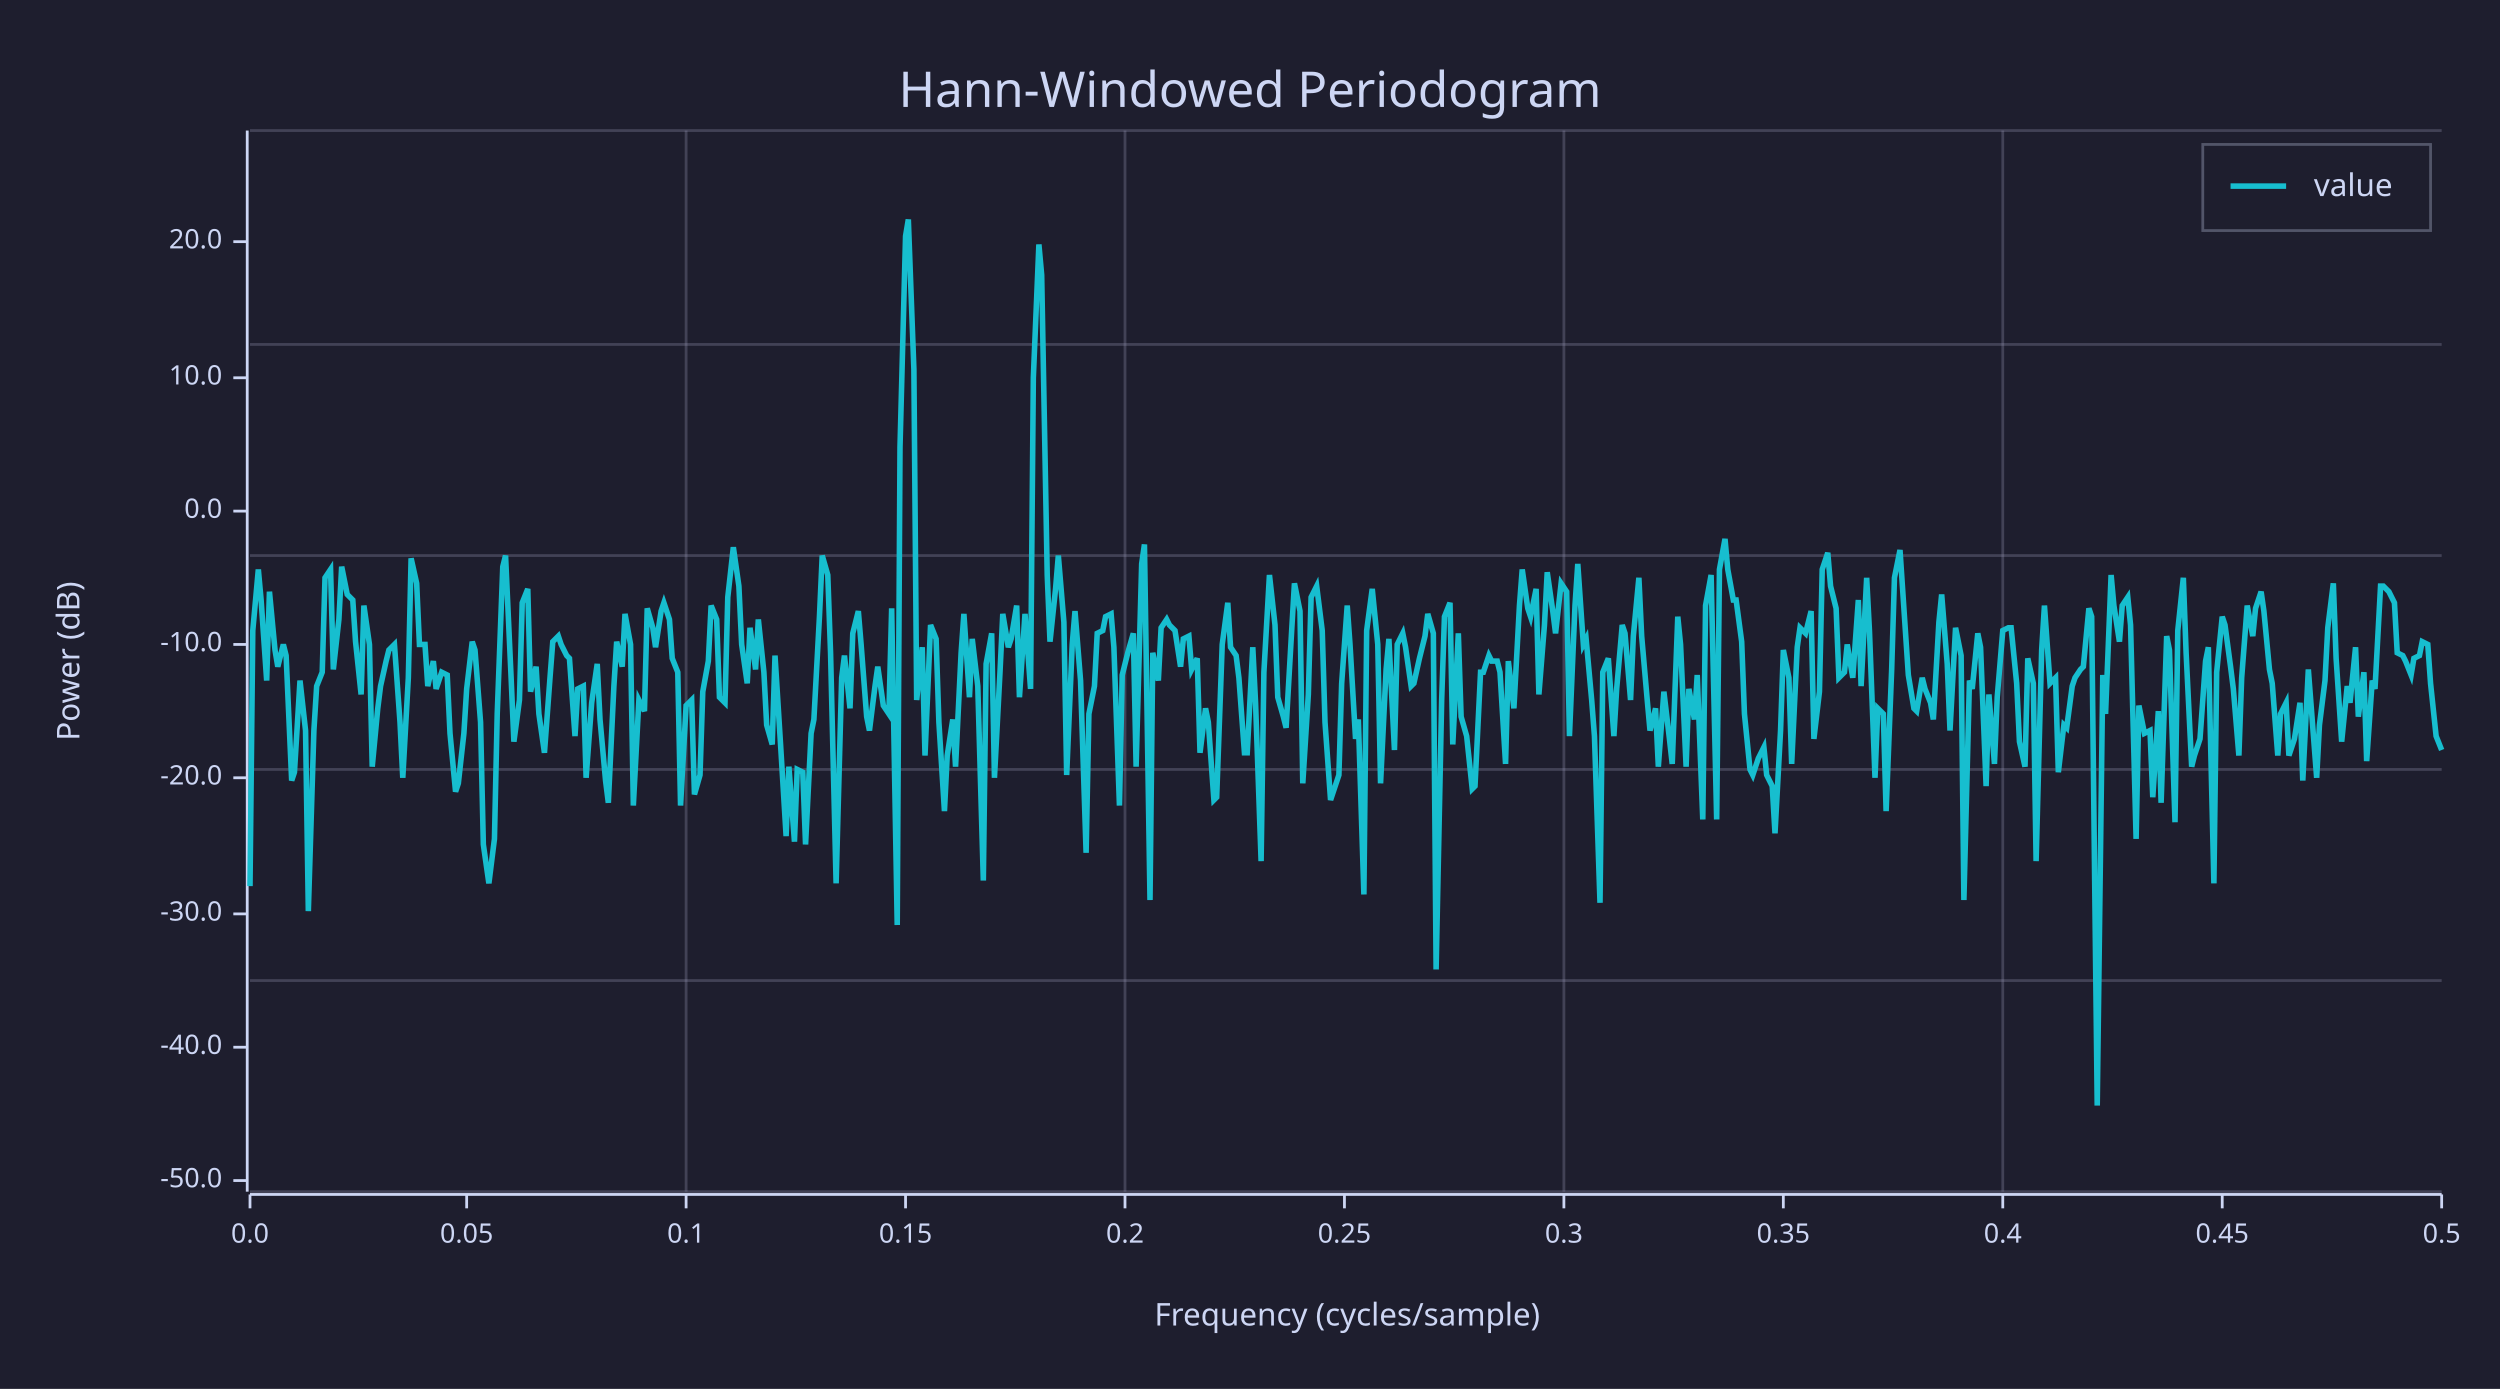
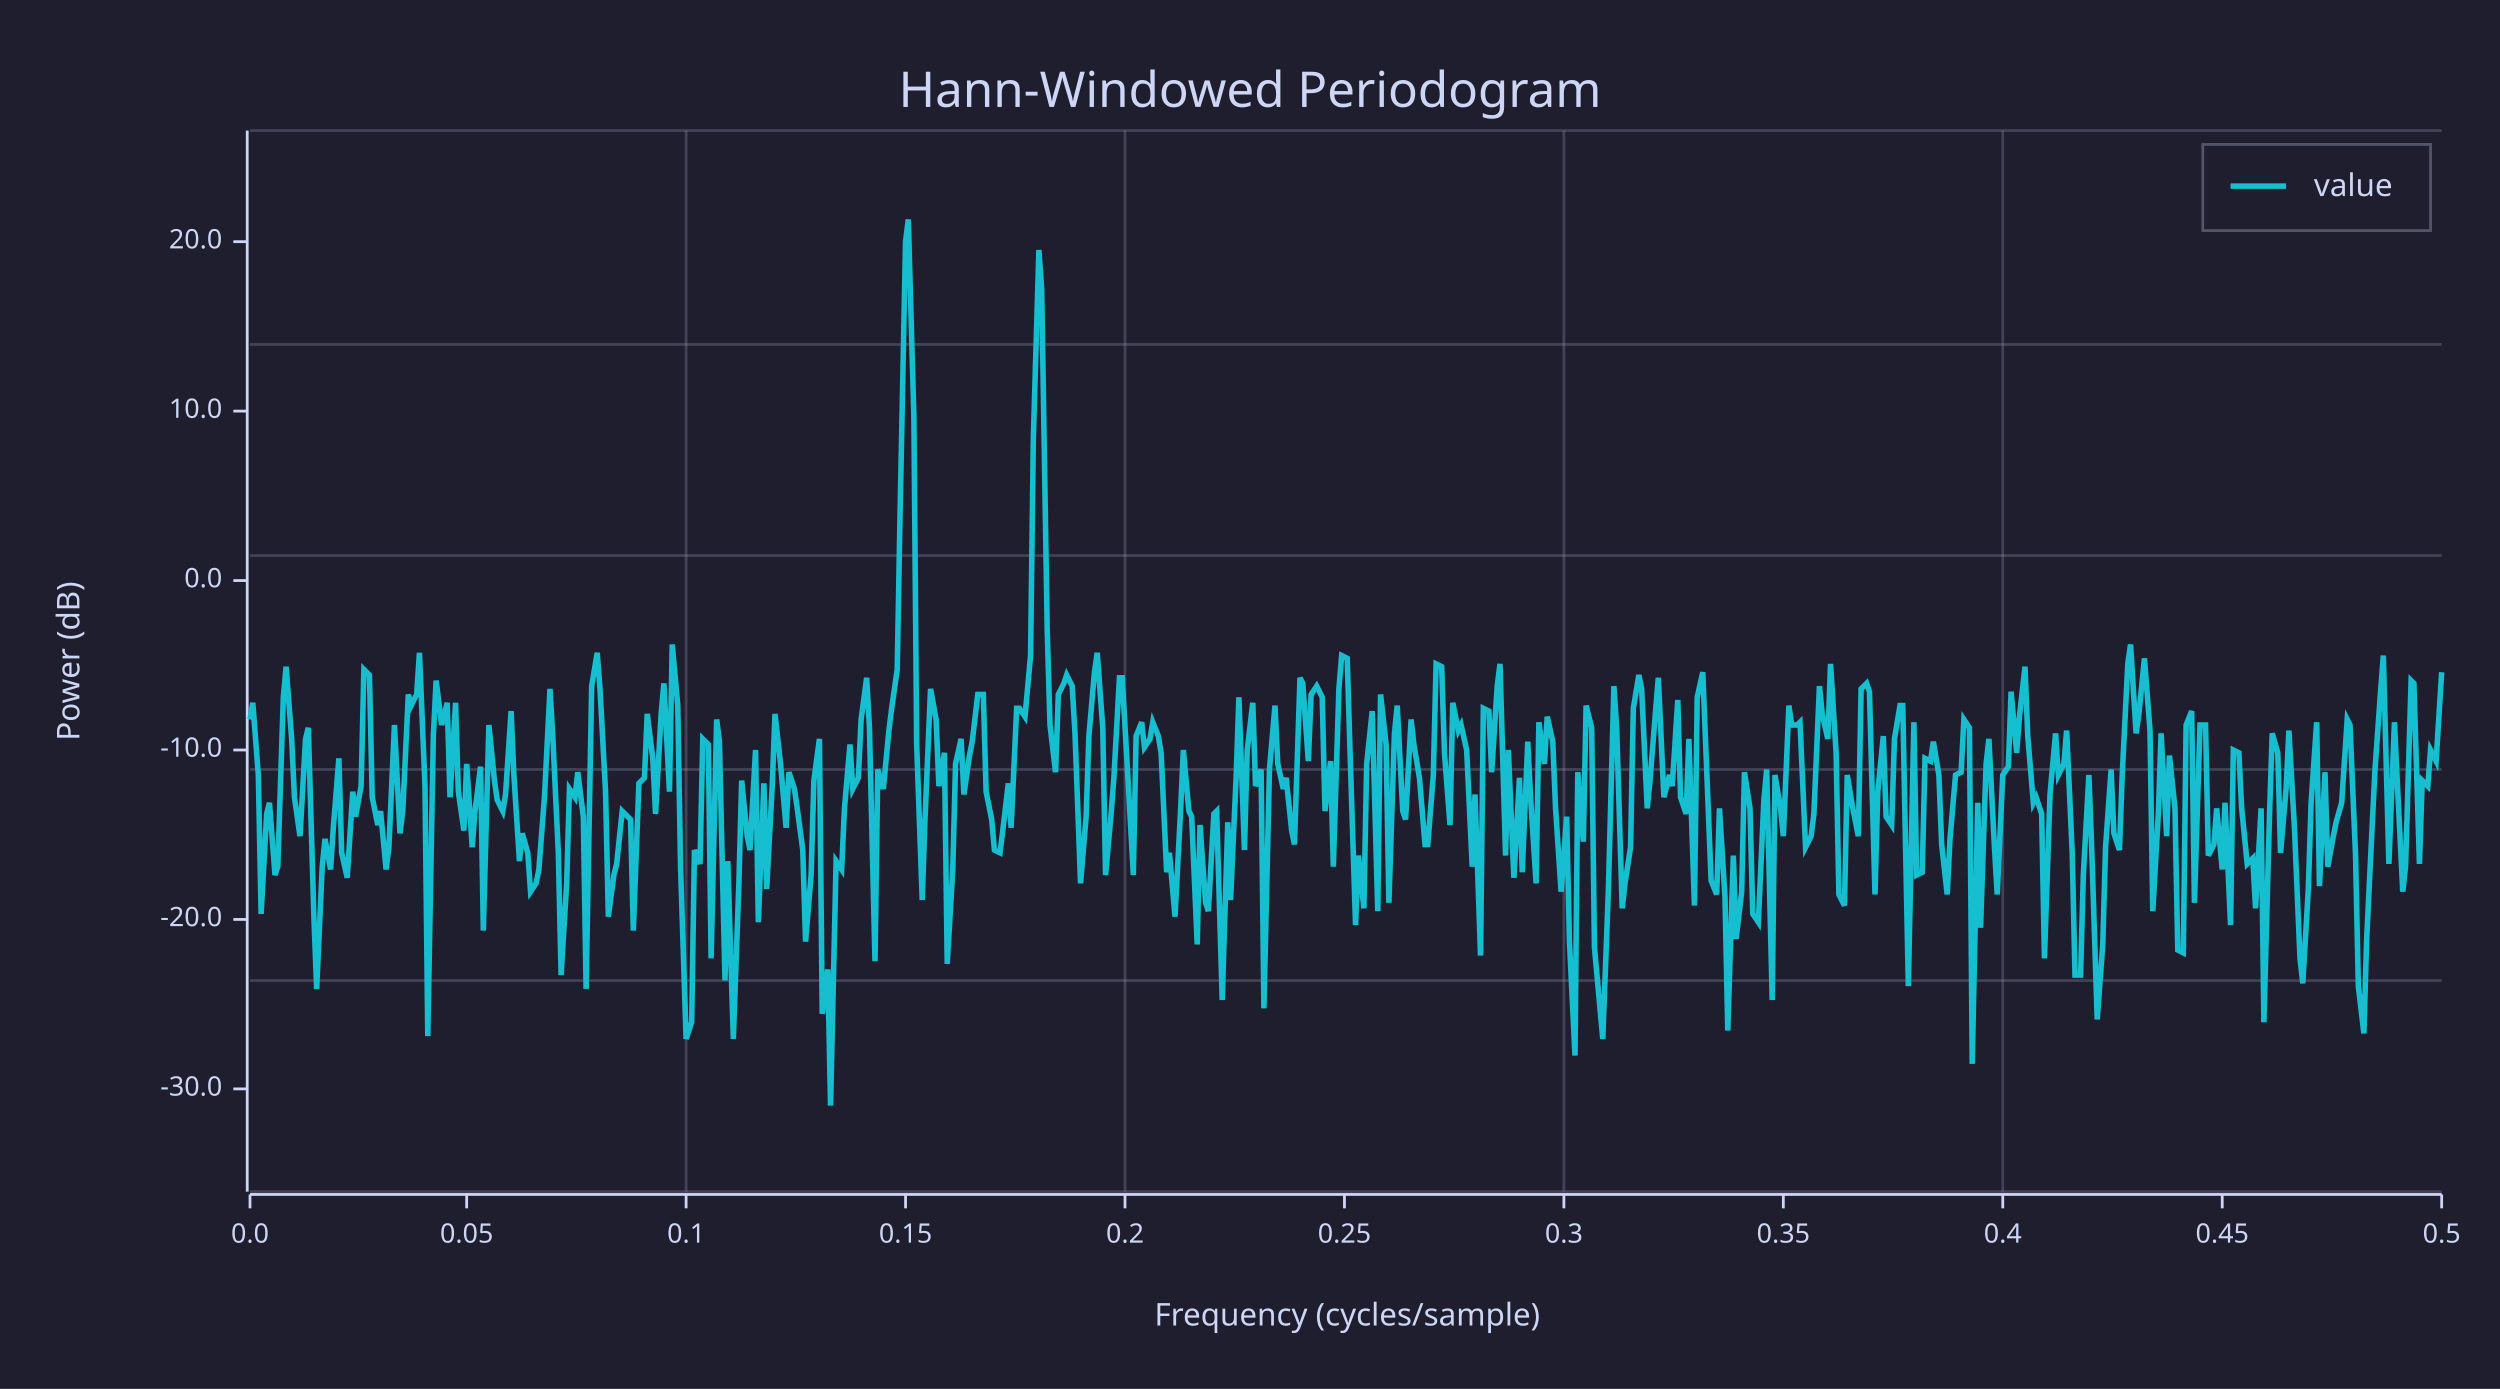
<svg xmlns="http://www.w3.org/2000/svg" width="900" height="500" viewBox="0 0 900 500">
  <rect x="0" y="0" width="900" height="500" opacity="1" fill="#1E1E2E" stroke="none" />
  <text x="450" y="25" dy="0.76em" text-anchor="middle" font-family="sans-serif" font-size="17.742" opacity="1" fill="#CDD6F4">
Hann-Windowed Periodogram
</text>
  <text x="20" y="238" dy="0.76em" text-anchor="middle" font-family="sans-serif" font-size="11.29" opacity="1" fill="#CDD6F4" transform="rotate(270, 20, 238)">
Power (dB)
</text>
  <text x="485" y="480" dy="-0.5ex" text-anchor="middle" font-family="sans-serif" font-size="11.29" opacity="1" fill="#CDD6F4">
Frequency (cycles/sample)
</text>
  <polyline fill="none" opacity="1" stroke="#CDD6F4" stroke-width="1" points="89,47 89,429 " />
-   <text x="80" y="425" dy="0.5ex" text-anchor="end" font-family="sans-serif" font-size="9.677" opacity="1" fill="#CDD6F4">
- -50.0
- </text>
-   <polyline fill="none" opacity="1" stroke="#CDD6F4" stroke-width="1" points="84,425 89,425 " />
-   <text x="80" y="377" dy="0.5ex" text-anchor="end" font-family="sans-serif" font-size="9.677" opacity="1" fill="#CDD6F4">
- -40.0
- </text>
-   <polyline fill="none" opacity="1" stroke="#CDD6F4" stroke-width="1" points="84,377 89,377 " />
-   <text x="80" y="329" dy="0.5ex" text-anchor="end" font-family="sans-serif" font-size="9.677" opacity="1" fill="#CDD6F4">
+   <text x="80" y="392" dy="0.5ex" text-anchor="end" font-family="sans-serif" font-size="9.677" opacity="1" fill="#CDD6F4">
-30.0
</text>
-   <polyline fill="none" opacity="1" stroke="#CDD6F4" stroke-width="1" points="84,329 89,329 " />
-   <text x="80" y="280" dy="0.5ex" text-anchor="end" font-family="sans-serif" font-size="9.677" opacity="1" fill="#CDD6F4">
+   <polyline fill="none" opacity="1" stroke="#CDD6F4" stroke-width="1" points="84,392 89,392 " />
+   <text x="80" y="331" dy="0.5ex" text-anchor="end" font-family="sans-serif" font-size="9.677" opacity="1" fill="#CDD6F4">
-20.0
</text>
-   <polyline fill="none" opacity="1" stroke="#CDD6F4" stroke-width="1" points="84,280 89,280 " />
-   <text x="80" y="232" dy="0.5ex" text-anchor="end" font-family="sans-serif" font-size="9.677" opacity="1" fill="#CDD6F4">
+   <polyline fill="none" opacity="1" stroke="#CDD6F4" stroke-width="1" points="84,331 89,331 " />
+   <text x="80" y="270" dy="0.5ex" text-anchor="end" font-family="sans-serif" font-size="9.677" opacity="1" fill="#CDD6F4">
-10.0
</text>
-   <polyline fill="none" opacity="1" stroke="#CDD6F4" stroke-width="1" points="84,232 89,232 " />
-   <text x="80" y="184" dy="0.5ex" text-anchor="end" font-family="sans-serif" font-size="9.677" opacity="1" fill="#CDD6F4">
+   <polyline fill="none" opacity="1" stroke="#CDD6F4" stroke-width="1" points="84,270 89,270 " />
+   <text x="80" y="209" dy="0.5ex" text-anchor="end" font-family="sans-serif" font-size="9.677" opacity="1" fill="#CDD6F4">
0.0
</text>
-   <polyline fill="none" opacity="1" stroke="#CDD6F4" stroke-width="1" points="84,184 89,184 " />
-   <text x="80" y="136" dy="0.5ex" text-anchor="end" font-family="sans-serif" font-size="9.677" opacity="1" fill="#CDD6F4">
+   <polyline fill="none" opacity="1" stroke="#CDD6F4" stroke-width="1" points="84,209 89,209 " />
+   <text x="80" y="148" dy="0.5ex" text-anchor="end" font-family="sans-serif" font-size="9.677" opacity="1" fill="#CDD6F4">
10.0
</text>
-   <polyline fill="none" opacity="1" stroke="#CDD6F4" stroke-width="1" points="84,136 89,136 " />
+   <polyline fill="none" opacity="1" stroke="#CDD6F4" stroke-width="1" points="84,148 89,148 " />
  <text x="80" y="87" dy="0.5ex" text-anchor="end" font-family="sans-serif" font-size="9.677" opacity="1" fill="#CDD6F4">
20.0
</text>
  <polyline fill="none" opacity="1" stroke="#CDD6F4" stroke-width="1" points="84,87 89,87 " />
  <polyline fill="none" opacity="1" stroke="#CDD6F4" stroke-width="1" points="90,430 879,430 " />
  <text x="90" y="440" dy="0.76em" text-anchor="middle" font-family="sans-serif" font-size="9.677" opacity="1" fill="#CDD6F4">
0.0
</text>
  <polyline fill="none" opacity="1" stroke="#CDD6F4" stroke-width="1" points="90,430 90,435 " />
  <text x="168" y="440" dy="0.76em" text-anchor="middle" font-family="sans-serif" font-size="9.677" opacity="1" fill="#CDD6F4">
0.05
</text>
  <polyline fill="none" opacity="1" stroke="#CDD6F4" stroke-width="1" points="168,430 168,435 " />
  <text x="247" y="440" dy="0.76em" text-anchor="middle" font-family="sans-serif" font-size="9.677" opacity="1" fill="#CDD6F4">
0.1
</text>
  <polyline fill="none" opacity="1" stroke="#CDD6F4" stroke-width="1" points="247,430 247,435 " />
  <text x="326" y="440" dy="0.76em" text-anchor="middle" font-family="sans-serif" font-size="9.677" opacity="1" fill="#CDD6F4">
0.15
</text>
  <polyline fill="none" opacity="1" stroke="#CDD6F4" stroke-width="1" points="326,430 326,435 " />
  <text x="405" y="440" dy="0.76em" text-anchor="middle" font-family="sans-serif" font-size="9.677" opacity="1" fill="#CDD6F4">
0.2
</text>
  <polyline fill="none" opacity="1" stroke="#CDD6F4" stroke-width="1" points="405,430 405,435 " />
  <text x="484" y="440" dy="0.76em" text-anchor="middle" font-family="sans-serif" font-size="9.677" opacity="1" fill="#CDD6F4">
0.25
</text>
  <polyline fill="none" opacity="1" stroke="#CDD6F4" stroke-width="1" points="484,430 484,435 " />
  <text x="563" y="440" dy="0.76em" text-anchor="middle" font-family="sans-serif" font-size="9.677" opacity="1" fill="#CDD6F4">
0.3
</text>
  <polyline fill="none" opacity="1" stroke="#CDD6F4" stroke-width="1" points="563,430 563,435 " />
  <text x="642" y="440" dy="0.76em" text-anchor="middle" font-family="sans-serif" font-size="9.677" opacity="1" fill="#CDD6F4">
0.35
</text>
  <polyline fill="none" opacity="1" stroke="#CDD6F4" stroke-width="1" points="642,430 642,435 " />
  <text x="721" y="440" dy="0.76em" text-anchor="middle" font-family="sans-serif" font-size="9.677" opacity="1" fill="#CDD6F4">
0.4
</text>
  <polyline fill="none" opacity="1" stroke="#CDD6F4" stroke-width="1" points="721,430 721,435 " />
  <text x="800" y="440" dy="0.76em" text-anchor="middle" font-family="sans-serif" font-size="9.677" opacity="1" fill="#CDD6F4">
0.45
</text>
  <polyline fill="none" opacity="1" stroke="#CDD6F4" stroke-width="1" points="800,430 800,435 " />
  <text x="879" y="440" dy="0.76em" text-anchor="middle" font-family="sans-serif" font-size="9.677" opacity="1" fill="#CDD6F4">
0.5
</text>
  <polyline fill="none" opacity="1" stroke="#CDD6F4" stroke-width="1" points="879,430 879,435 " />
  <polyline fill="none" opacity="0.3" stroke="#9696B4" stroke-width="1" points="90,429 879,429 " />
  <polyline fill="none" opacity="0.3" stroke="#9696B4" stroke-width="1" points="90,353 879,353 " />
  <polyline fill="none" opacity="0.3" stroke="#9696B4" stroke-width="1" points="90,277 879,277 " />
  <polyline fill="none" opacity="0.3" stroke="#9696B4" stroke-width="1" points="90,200 879,200 " />
  <polyline fill="none" opacity="0.3" stroke="#9696B4" stroke-width="1" points="90,124 879,124 " />
  <polyline fill="none" opacity="0.3" stroke="#9696B4" stroke-width="1" points="90,47 879,47 " />
  <polyline fill="none" opacity="0.3" stroke="#9696B4" stroke-width="1" points="247,429 247,47 " />
  <polyline fill="none" opacity="0.3" stroke="#9696B4" stroke-width="1" points="405,429 405,47 " />
  <polyline fill="none" opacity="0.3" stroke="#9696B4" stroke-width="1" points="563,429 563,47 " />
  <polyline fill="none" opacity="0.3" stroke="#9696B4" stroke-width="1" points="721,429 721,47 " />
-   <polyline fill="none" opacity="1" stroke="#17BECF" stroke-width="2" points="90,319 91,227 93,205 94,216 96,245 97,213 99,234 100,240 102,232 103,236 105,281 106,278 108,245 110,263 111,328 113,263 114,247 116,242 117,208 119,205 120,241 122,223 123,204 125,214 127,216 128,231 130,250 131,218 133,232 134,276 136,255 137,247 139,238 140,234 142,232 144,260 145,280 147,244 148,201 150,210 151,232 153,232 154,247 156,238 157,248 159,242 161,243 162,264 164,285 165,282 167,264 168,248 170,231 171,234 173,260 174,304 176,318 178,302 179,257 181,204 182,200 184,244 185,267 187,252 188,217 190,212 191,249 193,240 194,257 196,271 198,244 199,231 201,229 202,232 204,236 205,237 207,265 208,248 210,247 211,280 213,253 215,239 216,259 218,281 219,289 221,247 222,231 224,240 225,221 227,232 228,290 230,252 232,256 233,219 235,226 236,233 238,220 239,217 241,223 242,237 244,242 245,290 247,254 249,252 250,286 252,279 253,249 255,238 256,218 258,223 259,251 261,253 262,215 264,197 266,211 267,232 269,246 270,226 272,241 273,223 275,242 276,261 278,268 279,236 281,268 283,301 284,276 286,303 287,277 289,278 290,304 292,264 293,259 295,222 296,200 298,207 299,235 301,318 303,244 304,236 306,255 307,228 309,220 310,232 312,258 313,263 315,247 316,240 318,254 320,257 321,219 323,333 324,161 326,85 327,79 329,133 330,252 332,233 333,272 335,225 337,230 338,260 340,292 341,272 343,259 344,276 346,235 347,221 349,251 350,230 352,247 354,317 355,239 357,228 358,280 360,242 361,221 363,233 364,230 366,218 367,251 369,221 371,248 372,136 374,88 375,99 377,207 378,231 380,212 381,200 383,224 384,279 386,232 387,220 389,245 391,307 392,257 394,247 395,228 397,227 398,222 400,221 401,233 403,290 404,243 406,235 408,228 409,276 411,203 412,196 414,324 415,235 417,245 418,226 420,223 421,225 423,227 425,240 426,230 428,229 429,241 431,237 432,271 434,255 435,260 437,288 438,287 440,232 442,217 443,233 445,236 446,244 448,271 449,271 451,233 452,253 454,310 455,242 457,207 459,225 460,251 462,258 463,262 465,227 466,210 468,220 469,282 471,250 472,215 474,211 476,227 477,260 479,288 480,285 482,279 483,246 485,218 486,232 488,266 489,259 491,322 492,227 494,212 496,232 497,282 499,241 500,230 502,270 503,232 505,228 506,233 508,247 509,246 511,237 513,229 514,221 516,228 517,349 519,252 520,222 522,217 523,268 525,228 526,258 528,265 530,284 531,283 533,242 534,242 536,236 537,238 539,238 540,242 542,275 543,238 545,255 547,218 548,205 550,219 551,222 553,212 554,250 556,225 557,206 559,220 560,228 562,210 564,213 565,265 567,218 568,203 570,232 571,230 573,252 574,265 576,325 577,242 579,237 581,265 582,248 584,225 585,228 587,252 588,229 590,208 591,229 593,252 594,263 596,255 597,276 599,249 601,266 602,275 604,222 605,232 607,276 608,248 610,259 611,243 613,295 614,218 616,207 618,295 619,205 621,194 622,205 624,216 625,216 627,231 628,257 630,277 631,279 633,273 635,269 636,279 638,283 639,300 641,263 642,234 644,244 645,275 647,233 648,226 650,228 652,220 653,266 655,249 656,205 658,199 659,211 661,219 662,244 664,242 665,232 667,244 669,216 670,247 672,208 673,227 675,280 676,255 678,257 679,292 681,241 682,208 684,198 685,213 687,243 689,255 690,256 692,244 693,248 695,253 696,259 698,224 699,214 701,239 702,263 704,226 706,236 707,324 709,245 710,248 712,228 713,233 715,283 716,250 718,275 719,251 721,227 723,226 724,226 726,246 727,267 729,276 730,237 732,246 733,310 735,234 736,218 738,246 740,244 741,278 743,261 744,262 746,247 747,244 749,241 750,240 752,219 753,222 755,398 757,243 758,257 760,207 761,218 763,231 764,218 766,215 767,225 769,302 770,254 772,264 774,263 775,287 777,256 778,289 780,229 781,234 783,296 784,227 786,208 787,235 789,276 790,272 792,266 794,238 795,233 797,318 798,242 800,222 801,225 803,240 804,248 806,272 807,244 809,218 811,229 812,219 814,213 815,220 817,241 818,246 820,272 821,257 823,253 824,272 826,266 828,253 829,281 831,241 832,254 834,280 835,261 837,245 838,226 840,210 841,237 843,267 845,247 846,253 848,233 849,258 851,242 852,274 854,245 855,248 857,211 858,211 860,213 862,217 863,235 865,236 866,238 868,243 869,237 871,236 872,231 874,232 875,246 877,265 879,270 " />
+   <polyline fill="none" opacity="1" stroke="#17BECF" stroke-width="2" points="90,259 91,253 93,279 94,329 96,293 97,289 99,315 100,312 102,251 103,240 105,266 106,287 108,301 110,266 111,262 113,330 114,356 116,312 117,302 119,313 120,298 122,273 123,307 125,316 127,285 128,294 130,283 131,241 133,243 134,287 136,297 137,292 139,313 140,305 142,261 144,300 145,292 147,250 148,254 150,250 151,235 153,283 154,373 156,265 157,245 159,261 161,253 162,287 164,253 165,285 167,299 168,275 170,305 171,292 173,276 174,335 176,261 178,281 179,288 181,292 182,286 184,256 185,279 187,310 188,300 190,307 191,321 193,318 194,313 196,287 198,248 199,265 201,307 202,351 204,318 205,284 207,287 208,278 210,294 211,356 213,247 215,235 216,248 218,285 219,330 221,315 222,311 224,292 225,293 227,295 228,335 230,282 232,280 233,257 235,273 236,293 238,257 239,246 241,285 242,232 244,254 245,312 247,374 249,368 250,306 252,311 253,266 255,268 256,345 258,259 259,267 261,353 262,310 264,374 266,318 267,281 269,301 270,306 272,270 273,332 275,282 276,320 278,283 279,257 281,275 283,298 284,278 286,284 287,291 289,306 290,339 292,315 293,281 295,266 296,365 298,349 299,398 301,310 303,313 304,291 306,268 307,284 309,280 310,259 312,244 313,262 315,346 316,277 318,284 320,263 321,255 323,241 324,186 326,87 327,79 329,150 330,268 332,324 333,295 335,248 337,259 338,283 340,271 341,347 343,313 344,275 346,266 347,286 349,272 350,267 352,250 354,250 355,285 357,295 358,306 360,307 361,299 363,282 364,298 366,255 367,255 369,258 371,236 372,158 374,90 375,104 377,227 378,261 380,278 381,250 383,246 384,243 386,247 387,264 389,318 391,294 392,265 394,242 395,235 397,262 398,315 400,293 401,280 403,244 404,244 406,279 408,315 409,265 411,260 412,269 414,266 415,260 417,265 418,271 420,314 421,307 423,330 425,292 426,270 428,292 429,294 431,340 432,297 434,325 435,328 437,293 438,292 440,360 442,296 443,324 445,280 446,251 448,306 449,270 451,253 452,283 454,277 455,363 457,277 459,254 460,275 462,284 463,280 465,299 466,304 468,244 469,246 471,274 472,250 474,247 476,251 477,292 479,274 480,312 482,248 483,236 485,237 486,270 488,333 489,308 491,327 492,275 494,256 496,328 497,250 499,268 500,325 502,264 503,254 505,292 506,295 508,259 509,268 511,280 513,304 514,304 516,279 517,239 519,240 520,271 522,297 523,253 525,263 526,261 528,270 530,312 531,286 533,344 534,255 536,256 537,278 539,247 540,239 542,308 543,270 545,316 547,280 548,314 550,267 551,287 553,318 554,260 556,275 557,258 559,267 560,291 562,321 564,294 565,339 567,380 568,278 570,303 571,254 573,262 574,341 576,363 577,374 579,321 581,247 582,262 584,327 585,318 587,305 588,255 590,243 591,248 593,291 594,281 596,256 597,244 599,287 601,279 602,283 604,252 605,287 607,293 608,266 610,326 611,251 613,242 614,267 616,317 618,322 619,291 621,323 622,371 624,308 625,338 627,321 628,278 630,291 631,329 633,332 635,288 636,277 638,360 639,279 641,291 642,301 644,254 645,261 647,261 648,260 650,305 652,301 653,293 655,247 656,257 658,266 659,239 661,271 662,322 664,326 665,279 667,291 669,301 670,248 672,246 673,249 675,322 676,285 678,265 679,294 681,297 682,266 684,254 685,254 687,355 689,260 690,315 692,314 693,273 695,274 696,267 698,279 699,304 701,322 702,302 704,279 706,278 707,259 709,262 710,383 712,289 713,334 715,275 716,266 718,305 719,322 721,279 723,276 724,249 726,271 727,258 729,240 730,265 732,289 733,287 735,293 736,345 738,286 740,264 741,279 743,275 744,263 746,307 747,351 749,351 750,315 752,279 753,305 755,367 757,340 758,305 760,277 761,300 763,306 764,279 766,239 767,232 769,264 770,257 772,237 774,263 775,328 777,293 778,264 780,301 781,272 783,291 784,342 786,343 787,261 789,256 790,325 792,261 794,261 795,308 797,304 798,291 800,313 801,289 803,333 804,270 806,271 807,291 809,311 811,309 812,327 814,291 815,368 817,294 818,264 820,271 821,307 823,284 824,263 826,298 828,345 829,354 831,320 832,289 834,260 835,319 837,278 838,312 840,301 841,296 843,289 845,259 846,261 848,308 849,355 851,372 852,338 854,297 855,277 857,249 858,236 860,311 862,260 863,281 865,321 866,312 868,245 869,246 871,311 872,281 874,283 875,270 877,274 879,242 " />
  <rect x="793" y="52" width="82" height="31" opacity="0.85" fill="#1E1E2E" stroke="none" />
  <rect x="793" y="52" width="82" height="31" opacity="0.3" fill="none" stroke="#CDD6F4" />
  <text x="833" y="62" dy="0.76em" text-anchor="start" font-family="sans-serif" font-size="11.29" opacity="1" fill="#CDD6F4">
value
</text>
  <polyline fill="none" opacity="1" stroke="#17BECF" stroke-width="2" points="803,67 823,67 " />
</svg>
